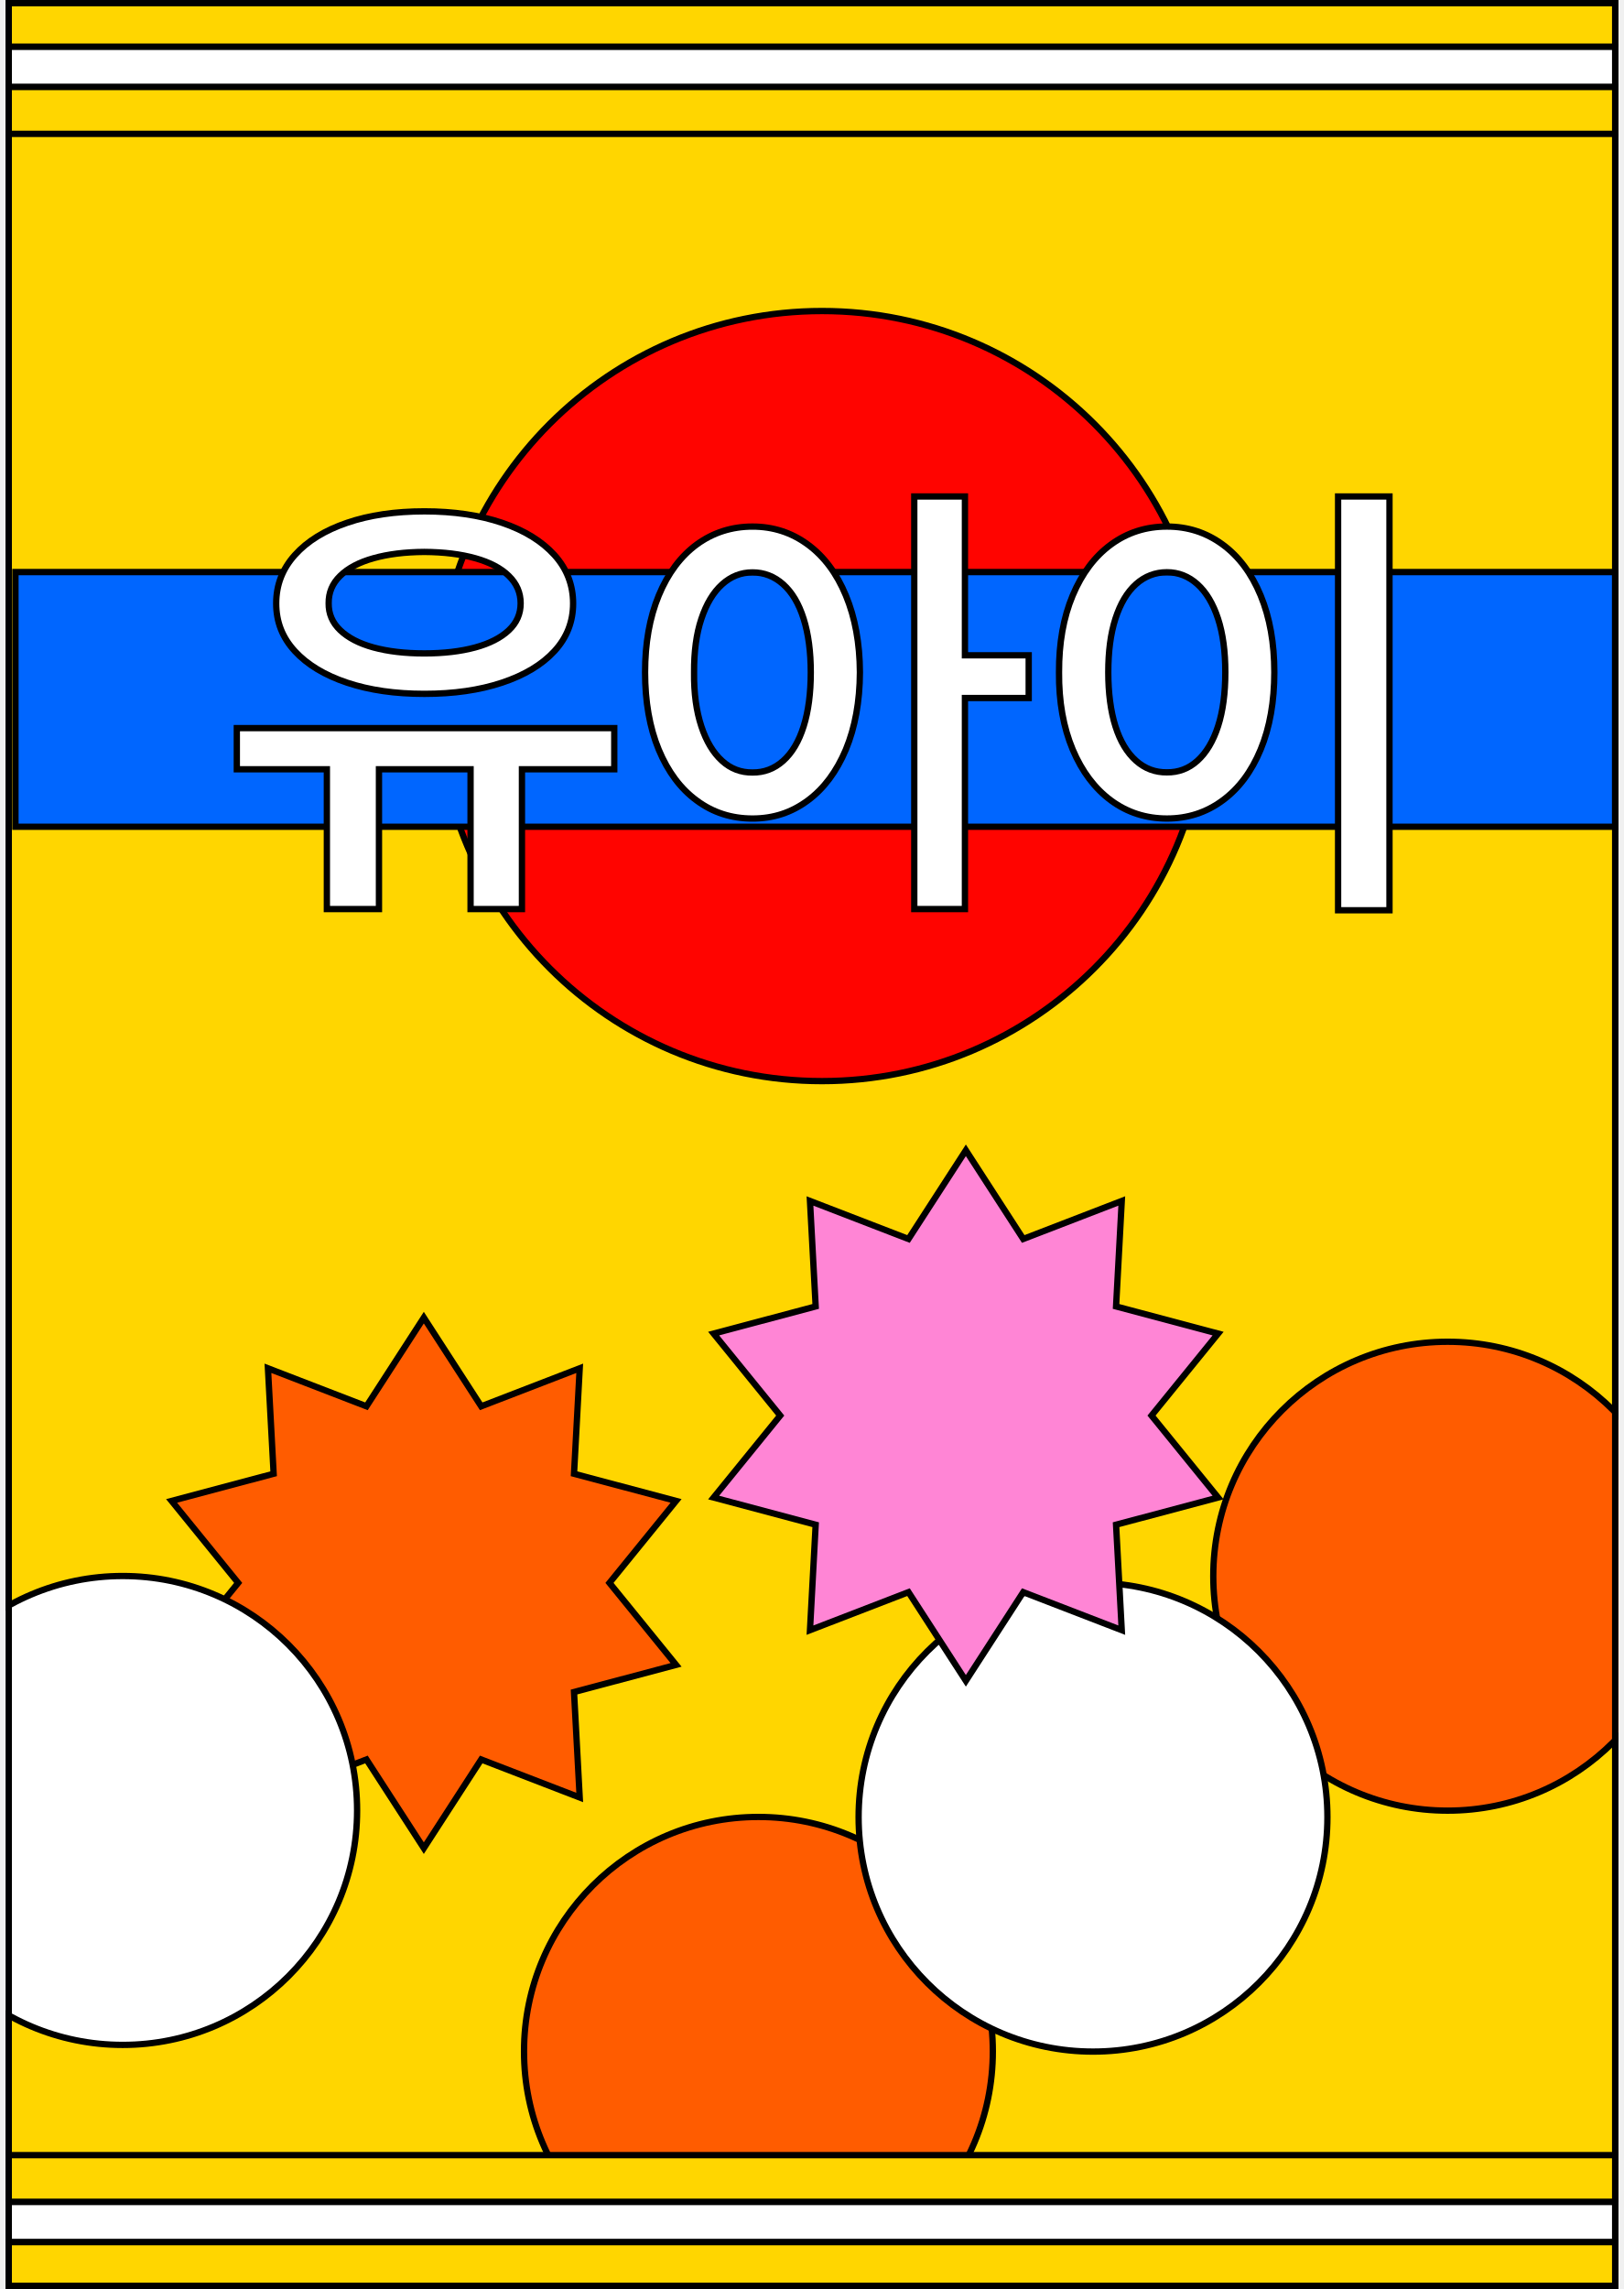
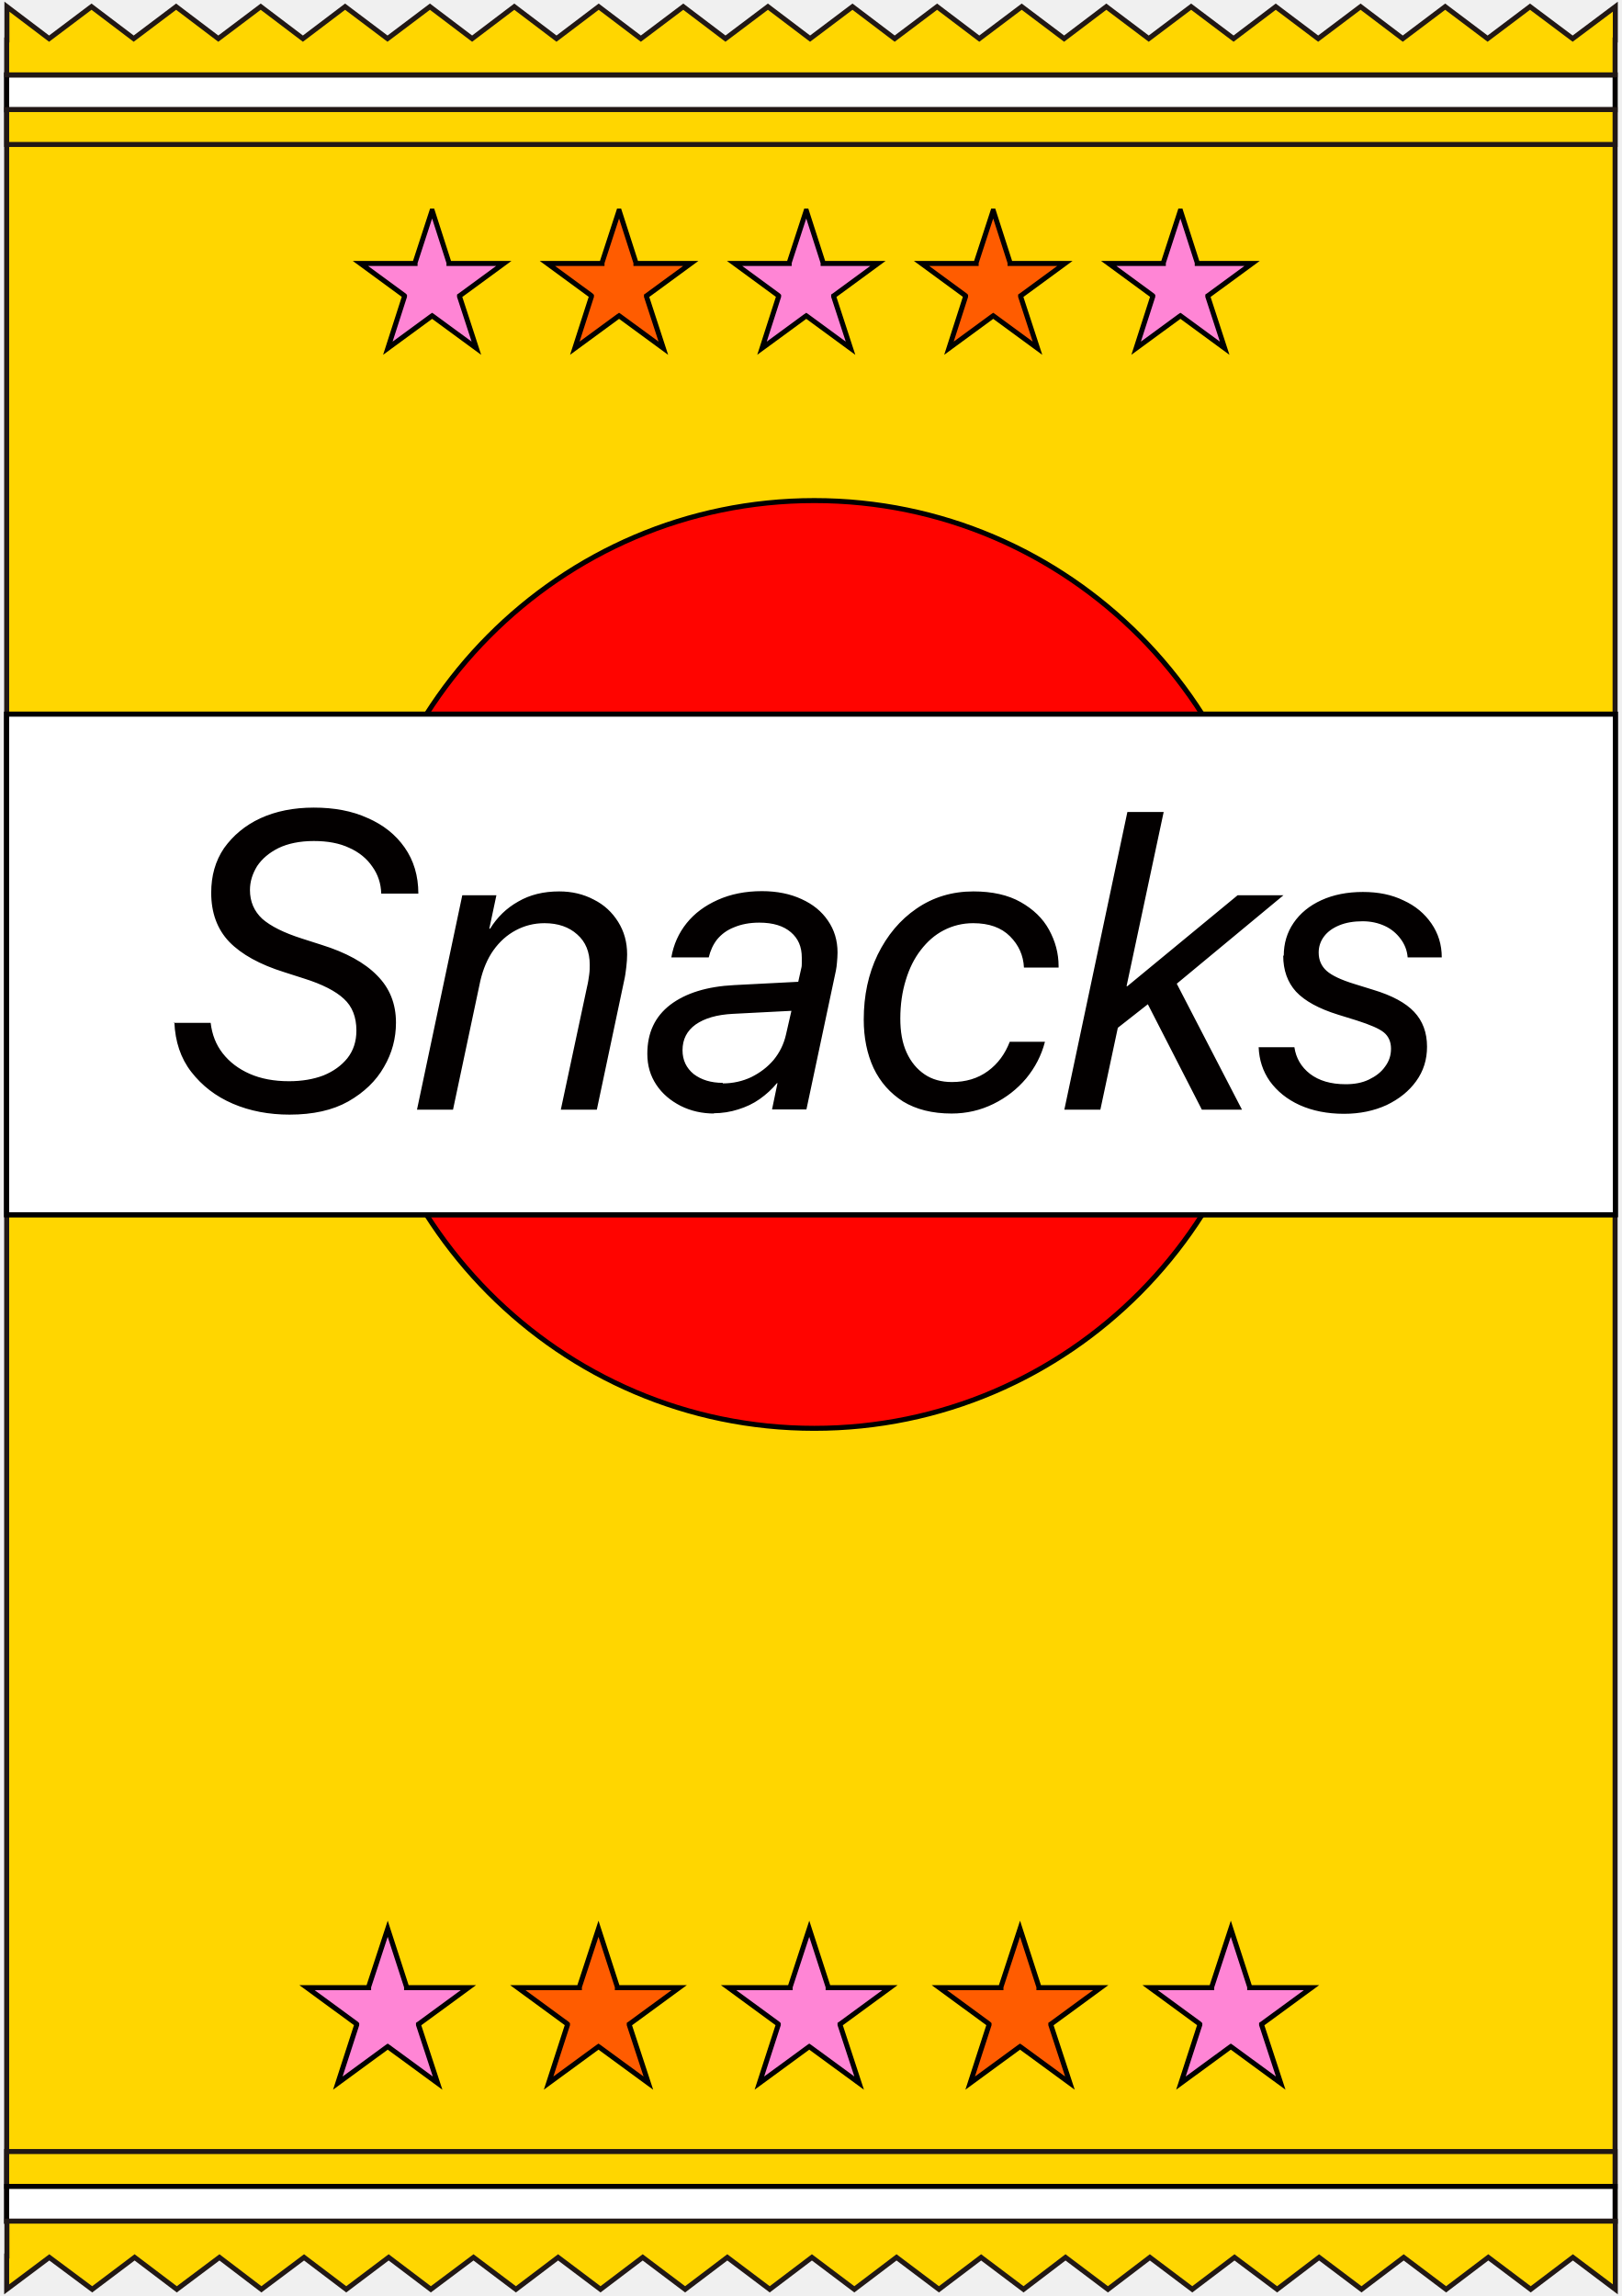
- <svg xmlns="http://www.w3.org/2000/svg" width="193" height="272" viewBox="0 0 193 272" fill="none">
-   <g clip-path="url(#clip0_9_27527)">
-     <rect x="0.664" width="191.673" height="272" fill="white" />
-     <rect x="0.664" width="191.673" height="272" fill="#FFD600" stroke="black" stroke-width="0.75" />
-     <circle cx="97.693" cy="82.713" r="45.754" fill="#FF0400" stroke="black" stroke-width="0.75" />
-     <rect x="1.834" y="67.977" width="190.127" height="30.267" fill="#0066FF" stroke="black" stroke-width="0.75" />
-     <path d="M41.252 81.121C43.91 82.012 46.963 82.45 50.441 82.45C53.919 82.45 56.987 82.012 59.659 81.121C62.331 80.231 64.409 78.987 65.893 77.375C67.378 75.763 68.113 73.869 68.113 71.706C68.113 69.543 67.378 67.592 65.893 65.952C64.409 64.312 62.331 63.026 59.659 62.121C56.987 61.216 53.919 60.764 50.441 60.764C46.963 60.764 43.895 61.216 41.252 62.121C38.594 63.026 36.53 64.298 35.045 65.952C33.561 67.606 32.826 69.515 32.826 71.706C32.826 73.897 33.561 75.763 35.045 77.375C36.53 78.987 38.594 80.231 41.252 81.121ZM40.432 68.426C41.365 67.507 42.68 66.814 44.39 66.334C46.101 65.853 48.108 65.599 50.427 65.585C52.76 65.599 54.781 65.853 56.492 66.334C58.203 66.814 59.532 67.507 60.465 68.426C61.412 69.345 61.878 70.434 61.878 71.692C61.878 72.95 61.412 74.01 60.465 74.901C59.517 75.792 58.188 76.47 56.478 76.937C54.753 77.403 52.745 77.644 50.427 77.644C48.108 77.644 46.101 77.403 44.39 76.937C42.68 76.47 41.365 75.778 40.432 74.887C39.499 73.996 39.046 72.922 39.06 71.692C39.046 70.419 39.499 69.331 40.432 68.426Z" fill="white" stroke="black" stroke-width="0.75" stroke-miterlimit="10" />
-     <path d="M73.004 86.521H28.146V91.412H38.848V108.024H45.04V91.412H55.926V108.024H62.033V91.412H73.004V86.521Z" fill="white" stroke="black" stroke-width="0.75" stroke-miterlimit="10" />
-     <path d="M95.993 64.694C94.07 63.28 91.879 62.573 89.433 62.573C86.987 62.573 84.753 63.28 82.816 64.694C80.894 66.108 79.381 68.129 78.292 70.759C77.204 73.388 76.667 76.442 76.667 79.891C76.667 83.341 77.204 86.465 78.292 89.081C79.381 91.696 80.88 93.718 82.816 95.132C84.739 96.559 86.945 97.266 89.433 97.266C91.921 97.266 94.056 96.559 95.993 95.132C97.929 93.704 99.428 91.682 100.531 89.067C101.619 86.437 102.185 83.383 102.199 79.891C102.185 76.428 101.619 73.388 100.531 70.759C99.442 68.129 97.929 66.108 95.993 64.694V64.694ZM95.512 86.31C94.946 88.105 94.141 89.463 93.08 90.41C92.02 91.357 90.804 91.809 89.433 91.795C88.061 91.809 86.846 91.357 85.814 90.41C84.767 89.463 83.947 88.105 83.354 86.31C82.76 84.514 82.463 82.38 82.491 79.906C82.477 77.446 82.76 75.325 83.354 73.544C83.947 71.763 84.767 70.391 85.814 69.444C86.86 68.497 88.061 68.016 89.433 68.016C90.804 68.016 92.02 68.483 93.08 69.43C94.141 70.377 94.946 71.734 95.512 73.53C96.077 75.325 96.36 77.446 96.36 79.906C96.36 82.366 96.077 84.529 95.512 86.31Z" fill="white" stroke="black" stroke-width="0.75" stroke-miterlimit="10" />
-     <path d="M122.26 77.868H114.682V58.995H108.66V108.023H114.682V82.944H122.26V77.868Z" fill="white" stroke="black" stroke-width="0.75" stroke-miterlimit="10" />
-     <path d="M145.289 64.691C147.226 66.105 148.739 68.127 149.827 70.756C150.916 73.386 151.453 76.439 151.453 79.889C151.453 83.338 150.916 86.449 149.827 89.064C148.739 91.694 147.226 93.715 145.289 95.129C143.352 96.557 141.147 97.264 138.687 97.264C136.227 97.264 133.993 96.557 132.057 95.129C130.12 93.701 128.593 91.68 127.49 89.064C126.387 86.435 125.836 83.381 125.864 79.889C125.85 76.425 126.387 73.386 127.49 70.756C128.593 68.127 130.12 66.105 132.057 64.691C133.993 63.278 136.199 62.571 138.687 62.571C141.175 62.571 143.352 63.278 145.289 64.691ZM135.011 69.413C133.951 70.36 133.145 71.732 132.565 73.527C131.986 75.323 131.717 77.457 131.717 79.889C131.717 82.321 132 84.512 132.565 86.293C133.131 88.089 133.951 89.446 135.011 90.393C136.072 91.34 137.301 91.793 138.687 91.778C140.058 91.793 141.274 91.34 142.32 90.393C143.366 89.446 144.186 88.089 144.766 86.293C145.346 84.498 145.628 82.363 145.628 79.889C145.628 77.415 145.346 75.308 144.766 73.527C144.186 71.746 143.366 70.374 142.32 69.427C141.274 68.48 140.058 67.999 138.687 67.999C137.316 67.999 136.072 68.466 135.011 69.413V69.413ZM165.138 108.164H159.031V58.994H165.138V108.164V108.164Z" fill="white" stroke="black" stroke-width="0.75" stroke-miterlimit="10" />
-     <path d="M57.429 134.627C57.468 134.627 57.504 134.62 57.536 134.606C57.568 134.592 57.594 134.573 57.615 134.548C57.635 134.522 57.649 134.492 57.655 134.458V134.458H57.584L57.584 134.458C57.578 134.48 57.568 134.498 57.553 134.514C57.539 134.53 57.521 134.542 57.5 134.55C57.478 134.559 57.455 134.563 57.429 134.563C57.393 134.563 57.361 134.553 57.335 134.535C57.309 134.516 57.289 134.49 57.275 134.456C57.26 134.421 57.253 134.381 57.253 134.334V134.334C57.253 134.287 57.26 134.246 57.275 134.212C57.289 134.178 57.309 134.151 57.335 134.133C57.361 134.114 57.393 134.105 57.428 134.105C57.454 134.105 57.478 134.11 57.499 134.119C57.52 134.129 57.538 134.142 57.553 134.16C57.567 134.177 57.578 134.198 57.584 134.222L57.584 134.223H57.655L57.655 134.222C57.65 134.186 57.636 134.155 57.615 134.128C57.594 134.1 57.568 134.079 57.535 134.064C57.503 134.048 57.468 134.04 57.428 134.04C57.377 134.04 57.334 134.052 57.297 134.076C57.26 134.1 57.231 134.134 57.211 134.178C57.191 134.221 57.181 134.273 57.181 134.334V134.334C57.181 134.394 57.191 134.446 57.211 134.49C57.231 134.534 57.26 134.568 57.297 134.591C57.334 134.615 57.378 134.627 57.429 134.627ZM57.768 134.614H57.835V134.029H57.768V134.614ZM58.08 134.621C58.099 134.621 58.116 134.619 58.132 134.614C58.148 134.608 58.162 134.6 58.174 134.59C58.187 134.58 58.198 134.567 58.206 134.552H58.213V134.614H58.28V134.327C58.28 134.298 58.274 134.274 58.262 134.253C58.249 134.232 58.231 134.216 58.208 134.205C58.184 134.194 58.155 134.188 58.121 134.188C58.091 134.188 58.065 134.193 58.041 134.202C58.018 134.211 57.999 134.224 57.984 134.24C57.97 134.257 57.961 134.276 57.957 134.298L57.957 134.3H58.024L58.025 134.299C58.03 134.283 58.041 134.27 58.057 134.261C58.073 134.252 58.094 134.248 58.119 134.248C58.15 134.248 58.173 134.255 58.189 134.268C58.205 134.282 58.213 134.302 58.213 134.327V134.458C58.213 134.478 58.208 134.496 58.197 134.511C58.187 134.527 58.173 134.54 58.155 134.549C58.137 134.558 58.117 134.563 58.094 134.563C58.07 134.563 58.049 134.557 58.033 134.545C58.017 134.533 58.009 134.517 58.009 134.496V134.495C58.009 134.474 58.017 134.458 58.031 134.447C58.046 134.435 58.069 134.429 58.101 134.427L58.246 134.418V134.364L58.093 134.373C58.06 134.375 58.033 134.381 58.01 134.391C57.987 134.401 57.97 134.415 57.958 134.433C57.946 134.45 57.94 134.471 57.94 134.496V134.497C57.94 134.522 57.946 134.545 57.958 134.563C57.971 134.582 57.987 134.596 58.008 134.606C58.03 134.616 58.053 134.621 58.08 134.621ZM58.547 134.621C58.579 134.621 58.608 134.616 58.633 134.605C58.658 134.595 58.678 134.58 58.693 134.561C58.708 134.542 58.715 134.52 58.715 134.495V134.494C58.715 134.464 58.706 134.44 58.686 134.423C58.667 134.405 58.638 134.391 58.598 134.381L58.534 134.366C58.518 134.362 58.504 134.357 58.494 134.351C58.483 134.346 58.476 134.34 58.471 134.332C58.466 134.325 58.464 134.317 58.464 134.308V134.307C58.464 134.294 58.467 134.284 58.475 134.274C58.482 134.265 58.493 134.258 58.505 134.252C58.519 134.247 58.533 134.244 58.55 134.244C58.575 134.244 58.596 134.249 58.612 134.26C58.627 134.27 58.637 134.284 58.642 134.3H58.708C58.705 134.277 58.697 134.258 58.683 134.241C58.669 134.224 58.651 134.211 58.628 134.202C58.605 134.193 58.58 134.188 58.55 134.188C58.521 134.188 58.494 134.193 58.471 134.204C58.447 134.215 58.428 134.229 58.415 134.247C58.401 134.266 58.395 134.287 58.395 134.31V134.31C58.395 134.33 58.398 134.348 58.407 134.362C58.414 134.377 58.427 134.389 58.444 134.399C58.461 134.409 58.482 134.417 58.508 134.423L58.573 134.439C58.599 134.445 58.618 134.453 58.629 134.463C58.64 134.473 58.646 134.485 58.646 134.499V134.5C58.646 134.513 58.642 134.524 58.634 134.534C58.625 134.544 58.614 134.551 58.599 134.557C58.585 134.562 58.569 134.565 58.55 134.565C58.523 134.565 58.502 134.56 58.485 134.549C58.468 134.539 58.457 134.525 58.452 134.507H58.382C58.385 134.53 58.393 134.55 58.408 134.567C58.422 134.584 58.441 134.598 58.465 134.607C58.489 134.617 58.516 134.621 58.547 134.621ZM58.956 134.621C58.988 134.621 59.016 134.616 59.041 134.605C59.067 134.595 59.087 134.58 59.102 134.561C59.116 134.542 59.124 134.52 59.124 134.495V134.494C59.124 134.464 59.114 134.44 59.095 134.423C59.075 134.405 59.046 134.391 59.007 134.381L58.942 134.366C58.926 134.362 58.913 134.357 58.902 134.351C58.892 134.346 58.884 134.34 58.88 134.332C58.875 134.325 58.872 134.317 58.872 134.308V134.307C58.872 134.294 58.876 134.284 58.883 134.274C58.891 134.265 58.901 134.258 58.914 134.252C58.927 134.247 58.942 134.244 58.958 134.244C58.984 134.244 59.004 134.249 59.02 134.26C59.036 134.27 59.046 134.284 59.05 134.3H59.117C59.114 134.277 59.105 134.258 59.091 134.241C59.077 134.224 59.059 134.211 59.036 134.202C59.014 134.193 58.988 134.188 58.959 134.188C58.929 134.188 58.903 134.193 58.879 134.204C58.856 134.215 58.837 134.229 58.823 134.247C58.81 134.266 58.803 134.287 58.803 134.31V134.31C58.803 134.33 58.807 134.348 58.815 134.362C58.823 134.377 58.836 134.389 58.852 134.399C58.869 134.409 58.891 134.417 58.917 134.423L58.982 134.439C59.008 134.445 59.026 134.453 59.038 134.463C59.049 134.473 59.055 134.485 59.055 134.499V134.5C59.055 134.513 59.05 134.524 59.042 134.534C59.034 134.544 59.023 134.551 59.008 134.557C58.994 134.562 58.977 134.565 58.958 134.565C58.932 134.565 58.91 134.56 58.894 134.549C58.877 134.539 58.866 134.525 58.86 134.507H58.791C58.794 134.53 58.802 134.55 58.816 134.567C58.831 134.584 58.85 134.598 58.874 134.607C58.898 134.617 58.925 134.621 58.956 134.621ZM59.23 134.614H59.298V134.195H59.23V134.614ZM59.264 134.115C59.277 134.115 59.288 134.11 59.297 134.101C59.306 134.092 59.311 134.081 59.311 134.068C59.311 134.055 59.306 134.044 59.297 134.035C59.288 134.026 59.277 134.021 59.264 134.021C59.252 134.021 59.241 134.026 59.231 134.035C59.222 134.044 59.218 134.055 59.218 134.068C59.218 134.081 59.222 134.092 59.231 134.101C59.241 134.11 59.252 134.115 59.264 134.115ZM59.596 134.621C59.63 134.621 59.659 134.616 59.683 134.605C59.706 134.594 59.726 134.578 59.74 134.559C59.755 134.539 59.765 134.517 59.77 134.492L59.771 134.487L59.704 134.488L59.704 134.49C59.696 134.513 59.683 134.531 59.665 134.543C59.647 134.556 59.624 134.562 59.596 134.562C59.571 134.562 59.55 134.555 59.531 134.542C59.513 134.529 59.498 134.511 59.488 134.487C59.478 134.464 59.473 134.436 59.473 134.404V134.403C59.473 134.371 59.478 134.344 59.488 134.321C59.498 134.298 59.512 134.28 59.531 134.267C59.549 134.254 59.571 134.248 59.596 134.248C59.626 134.248 59.65 134.255 59.669 134.27C59.687 134.284 59.699 134.302 59.704 134.322L59.704 134.324H59.772L59.771 134.321C59.767 134.296 59.758 134.274 59.743 134.254C59.728 134.234 59.708 134.218 59.684 134.206C59.659 134.194 59.63 134.188 59.596 134.188C59.557 134.188 59.523 134.197 59.494 134.215C59.465 134.232 59.443 134.257 59.428 134.289C59.412 134.321 59.404 134.359 59.404 134.403V134.404C59.404 134.448 59.412 134.486 59.428 134.519C59.444 134.551 59.466 134.577 59.495 134.595C59.523 134.612 59.557 134.621 59.596 134.621ZM59.874 134.614H59.942V134.366C59.942 134.342 59.946 134.321 59.955 134.303C59.964 134.285 59.977 134.272 59.993 134.262C60.009 134.253 60.029 134.248 60.051 134.248C60.084 134.248 60.109 134.257 60.124 134.275C60.141 134.294 60.149 134.321 60.149 134.359V134.614H60.216V134.343C60.216 134.31 60.211 134.282 60.199 134.259C60.188 134.236 60.171 134.218 60.149 134.206C60.128 134.194 60.101 134.188 60.07 134.188C60.039 134.188 60.014 134.194 59.994 134.207C59.974 134.219 59.959 134.236 59.948 134.258H59.942V134.029H59.874V134.614ZM60.509 134.621C60.534 134.621 60.556 134.618 60.576 134.612C60.596 134.606 60.613 134.597 60.627 134.586C60.642 134.576 60.654 134.564 60.663 134.55C60.672 134.537 60.679 134.523 60.682 134.509L60.683 134.506H60.615L60.614 134.509C60.61 134.517 60.604 134.526 60.595 134.534C60.586 134.542 60.574 134.548 60.56 134.553C60.546 134.559 60.53 134.561 60.511 134.561C60.486 134.561 60.464 134.556 60.445 134.545C60.426 134.533 60.412 134.517 60.402 134.496C60.392 134.475 60.387 134.449 60.387 134.419V134.393C60.387 134.361 60.392 134.335 60.402 134.313C60.413 134.292 60.426 134.276 60.444 134.265C60.462 134.254 60.482 134.248 60.505 134.248C60.527 134.248 60.547 134.254 60.565 134.264C60.582 134.274 60.596 134.29 60.605 134.311C60.615 134.333 60.62 134.36 60.62 134.393V134.419L60.654 134.37H60.352V134.424H60.688V134.398C60.688 134.356 60.681 134.32 60.666 134.288C60.651 134.257 60.63 134.232 60.603 134.214C60.576 134.197 60.543 134.188 60.505 134.188C60.467 134.188 60.434 134.197 60.406 134.216C60.378 134.234 60.356 134.259 60.34 134.292C60.325 134.325 60.318 134.363 60.318 134.406V134.406C60.318 134.45 60.325 134.488 60.34 134.52C60.356 134.553 60.378 134.577 60.407 134.595C60.435 134.613 60.469 134.621 60.509 134.621Z" fill="#FFD600" />
-     <circle cx="90.138" cy="243.766" r="27.859" fill="#FF5C00" stroke="black" stroke-width="0.75" />
-     <circle cx="172.056" cy="187.298" r="27.859" fill="#FF5C00" stroke="black" stroke-width="0.75" />
-     <circle cx="129.903" cy="215.93" r="27.859" fill="white" stroke="black" stroke-width="0.75" />
-     <rect x="0.664" width="191.673" height="5.567" fill="#FFD600" stroke="black" stroke-width="0.75" />
-     <rect x="0.664" y="256.094" width="191.673" height="5.567" fill="#FFD600" stroke="black" stroke-width="0.75" />
-     <rect x="0.664" y="5.567" width="191.673" height="4.772" fill="white" stroke="black" stroke-width="0.75" />
-     <rect x="0.664" y="261.661" width="191.673" height="4.772" fill="white" stroke="black" stroke-width="0.75" />
-     <rect x="0.664" y="10.339" width="191.673" height="5.567" fill="#FFD600" stroke="black" stroke-width="0.75" />
-     <rect x="0.664" y="266.433" width="191.673" height="5.567" fill="#FFD600" stroke="black" stroke-width="0.75" />
-     <path d="M50.371 156.573L57.024 166.853L57.19 167.109L57.474 167L68.898 162.593L68.238 174.82L68.222 175.125L68.516 175.203L80.349 178.353L72.628 187.857L72.436 188.094L72.628 188.33L80.349 197.834L68.516 200.984L68.222 201.063L68.238 201.367L68.898 213.594L57.474 209.188L57.19 209.078L57.024 209.334L50.371 219.614L43.719 209.334L43.553 209.078L43.269 209.188L31.844 213.594L32.505 201.367L32.521 201.063L32.227 200.984L20.394 197.834L28.115 188.33L28.307 188.094L28.115 187.857L20.394 178.353L32.227 175.203L32.521 175.125L32.505 174.82L31.844 162.593L43.269 167L43.553 167.109L43.719 166.853L50.371 156.573Z" fill="#FF5C00" stroke="black" stroke-width="0.75" />
-     <path d="M114.792 136.69L121.445 146.97L121.611 147.226L121.895 147.117L133.32 142.71L132.659 154.937L132.643 155.242L132.937 155.32L144.77 158.47L137.049 167.974L136.857 168.211L137.049 168.447L144.77 177.951L132.937 181.101L132.643 181.18L132.659 181.484L133.32 193.711L121.895 189.304L121.611 189.195L121.445 189.451L114.792 199.731L108.14 189.451L107.974 189.195L107.69 189.304L96.265 193.711L96.926 181.484L96.942 181.18L96.648 181.101L84.815 177.951L92.536 168.447L92.728 168.211L92.536 167.974L84.815 158.47L96.648 155.32L96.942 155.242L96.926 154.937L96.265 142.71L107.69 147.117L107.974 147.226L108.14 146.97L114.792 136.69Z" fill="#FF85D5" stroke="black" stroke-width="0.75" />
-     <circle cx="14.582" cy="215.135" r="27.859" fill="white" stroke="black" stroke-width="0.75" />
-   </g>
-   <rect x="1.039" y="0.375" width="190.923" height="271.25" stroke="black" stroke-width="0.75" />
-   <defs>
-     <clipPath id="clip0_9_27527">
-       <rect x="0.664" width="191.673" height="272" fill="white" />
-     </clipPath>
-   </defs>
+ <svg xmlns="http://www.w3.org/2000/svg" width="243" height="344" viewBox="0 0 243 344" fill="none">
+   <path d="M241.966 11.221H1V332.78H241.966V11.221Z" fill="#FFD600" stroke="#211815" stroke-width="0.75" stroke-miterlimit="10" />
+   <path d="M241.966 11.221H1V16.45H241.966V11.221Z" fill="white" stroke="#030000" stroke-width="0.75" stroke-miterlimit="10" />
+   <path d="M241.966 16.416H1V21.645H241.966V16.416Z" fill="#FFD600" stroke="#211815" stroke-width="0.75" stroke-miterlimit="10" />
+   <path d="M241.966 322.355H1V327.584H241.966V322.355Z" fill="#FFD600" stroke="#211815" stroke-width="0.75" stroke-miterlimit="10" />
+   <path d="M241.966 327.584H1V332.813H241.966V327.584Z" fill="white" stroke="#030000" stroke-width="0.75" stroke-miterlimit="10" />
+   <path d="M235.611 5.788L229.222 1L222.867 5.788L216.512 1L210.158 5.788L203.837 1L197.482 5.788L191.128 1L184.807 5.788L178.452 1L172.098 5.788L165.743 1L159.422 5.788L153.068 1L146.713 5.788L140.393 1L134.038 5.788L127.717 1L121.363 5.788L115.042 1L108.687 5.788L102.367 1L96.012 5.788L89.692 1L83.371 5.788L77.051 1L70.731 5.788L64.41 1L58.055 5.788L51.701 1L45.38 5.788L39.06 1L32.705 5.788L26.385 1L20.03 5.788L13.71 1L7.355 5.788L1.034 1V5.991H1V11.221H241.966V5.991H242V1L235.611 5.788Z" fill="#FFD600" stroke="#211815" stroke-width="0.75" stroke-miterlimit="10" />
+   <path d="M7.389 338.212L13.813 343L20.167 338.212L26.488 343L32.877 338.212L39.163 343L45.552 338.212L51.872 343L58.227 338.212L64.548 343L70.937 338.212L77.291 343L83.612 338.212L89.967 343L96.287 338.212L102.642 343L108.962 338.212L115.317 343L121.637 338.212L127.992 343L134.313 338.212L140.667 343L146.988 338.212L153.343 343L159.629 338.212L165.983 343L172.269 338.212L178.624 343L184.945 338.212L191.334 343L197.62 338.212L203.974 343L210.295 338.212L216.65 343L222.97 338.212L229.325 343L235.645 338.212L242 343V338.008V332.779H1.034V338.008H1V343L7.389 338.212Z" fill="#FFD600" stroke="#211815" stroke-width="0.75" stroke-miterlimit="10" />
+   <path d="M122 214C160.108 214 191 182.884 191 144.5C191 106.116 160.108 75 122 75C83.892 75 53 106.116 53 144.5C53 182.884 83.892 214 122 214Z" fill="#FF0400" stroke="black" stroke-width="0.75" stroke-miterlimit="10" />
+   <path d="M58.086 288.977L60.913 297.703V297.805H70.171L62.799 303.204L62.698 303.272V303.374L65.559 312.101L58.187 306.702L58.086 306.634L57.985 306.702L50.612 312.101L53.44 303.374V303.272L53.373 303.204L46 297.805H55.224V297.703L58.086 288.977V288.977Z" fill="#FF85D5" stroke="black" stroke-width="0.75" stroke-miterlimit="10" />
+   <path d="M89.663 288.977L92.491 297.703V297.805H101.749L94.376 303.204L94.275 303.272V303.374L97.137 312.101L89.764 306.702L89.663 306.634L89.562 306.702L82.19 312.101L85.017 303.374V303.272L84.95 303.204L77.578 297.805H86.802V297.703L89.663 288.977V288.977Z" fill="#FF5C00" stroke="black" stroke-width="0.75" stroke-miterlimit="10" />
+   <path d="M121.241 288.977L124.069 297.703V297.805H133.326L125.954 303.204L125.853 303.272V303.374L128.714 312.101L121.342 306.702L121.241 306.634L121.14 306.702L113.767 312.101L116.595 303.374V303.272L116.528 303.204L109.155 297.805H118.379V297.703L121.241 288.977V288.977Z" fill="#FF85D5" stroke="black" stroke-width="0.75" stroke-miterlimit="10" />
+   <path d="M152.818 288.977L155.646 297.703V297.805H164.904L157.531 303.204L157.43 303.272V303.374L160.292 312.101L152.919 306.702L152.818 306.634L152.717 306.702L145.345 312.101L148.173 303.374V303.272L148.105 303.204L140.733 297.805H149.957V297.703L152.818 288.977V288.977Z" fill="#FF5C00" stroke="black" stroke-width="0.75" stroke-miterlimit="10" />
+   <path d="M184.396 288.977L187.224 297.703V297.805H196.482L189.109 303.204L189.008 303.272V303.374L191.869 312.101L184.497 306.702L184.396 306.634L184.295 306.702L176.922 312.101L179.75 303.374V303.272L179.683 303.204L172.31 297.805H181.534V297.703L184.396 288.977V288.977Z" fill="#FF85D5" stroke="black" stroke-width="0.75" stroke-miterlimit="10" />
+   <path d="M64.773 31.628L67.264 39.37V39.472H75.478L68.947 44.259L68.846 44.327V44.429L71.371 52.171L64.84 47.383L64.739 47.315L64.638 47.383L58.107 52.171L60.598 44.429V44.327L60.531 44.259L54 39.472H62.181V39.37L64.705 31.628H64.773Z" fill="#FF85D5" stroke="black" stroke-width="0.75" stroke-miterlimit="10" />
+   <path d="M92.782 31.628L95.273 39.37V39.472H103.487L96.956 44.259L96.855 44.327V44.429L99.38 52.171L92.849 47.383L92.748 47.315L92.647 47.383L86.116 52.171L88.607 44.429V44.327L88.54 44.259L82.009 39.472H90.19V39.37L92.715 31.628H92.782Z" fill="#FF5C00" stroke="black" stroke-width="0.75" stroke-miterlimit="10" />
+   <path d="M120.825 31.628L123.316 39.37V39.472H131.53L124.999 44.259L124.898 44.327V44.429L127.423 52.171L120.892 47.383L120.791 47.315L120.69 47.383L114.159 52.171L116.65 44.429V44.327L116.583 44.259L110.052 39.472H118.232V39.37L120.757 31.628H120.825Z" fill="#FF85D5" stroke="black" stroke-width="0.75" stroke-miterlimit="10" />
+   <path d="M148.834 31.628L151.325 39.37V39.472H159.539L153.008 44.259L152.907 44.327V44.429L155.432 52.171L148.901 47.383L148.8 47.315L148.699 47.383L142.168 52.171L144.659 44.429V44.327L144.592 44.259L138.061 39.472H146.241V39.37L148.766 31.628H148.834Z" fill="#FF5C00" stroke="black" stroke-width="0.75" stroke-miterlimit="10" />
+   <path d="M176.876 31.628L179.368 39.37V39.472H187.582L181.051 44.259L180.95 44.327V44.429L183.475 52.171L176.944 47.383L176.843 47.315L176.742 47.383L170.211 52.171L172.702 44.429V44.327L172.635 44.259L166.104 39.472H174.284V39.37L176.809 31.628H176.876Z" fill="#FF85D5" stroke="black" stroke-width="0.75" stroke-miterlimit="10" />
+   <path d="M1 182L242 182V107L1 107V182Z" fill="white" stroke="black" stroke-width="0.75" stroke-miterlimit="10" />
+   <path d="M1 182L242 182V107L1 107V182Z" fill="white" stroke="black" stroke-width="0.75" stroke-miterlimit="10" />
+   <path d="M26.123 153.171C26.245 156.044 27.063 158.547 28.658 160.599C30.252 162.65 32.297 164.251 34.872 165.359C37.448 166.467 40.31 167 43.377 167C46.893 167 49.837 166.343 52.167 165.03C54.539 163.676 56.338 161.953 57.524 159.86C58.75 157.767 59.323 155.551 59.323 153.212C59.323 150.381 58.382 148.042 56.501 146.154C54.621 144.226 51.84 142.707 48.16 141.558L45.217 140.615C42.518 139.753 40.556 138.768 39.288 137.66C38.062 136.511 37.448 135.075 37.448 133.351C37.448 132.079 37.816 130.93 38.511 129.781C39.247 128.674 40.31 127.771 41.7 127.073C43.132 126.376 44.931 126.006 47.016 126.006C49.101 126.006 50.859 126.335 52.331 127.032C53.803 127.689 54.948 128.632 55.765 129.822C56.624 131.012 57.074 132.367 57.115 133.885H62.675C62.675 131.218 61.98 128.92 60.631 126.991C59.282 125.062 57.442 123.585 55.07 122.559C52.74 121.492 50.041 121 47.016 121C43.99 121 41.333 121.533 39.002 122.6C36.712 123.667 34.913 125.186 33.564 127.073C32.256 129.002 31.642 131.218 31.642 133.762C31.642 136.757 32.542 139.219 34.341 141.107C36.181 142.995 38.92 144.513 42.6 145.662L45.544 146.606C48.283 147.467 50.287 148.493 51.513 149.642C52.781 150.791 53.394 152.392 53.394 154.402C53.394 156.044 52.944 157.398 52.045 158.547C51.145 159.655 49.959 160.517 48.447 161.132C46.934 161.707 45.217 161.994 43.295 161.994C41.046 161.994 39.084 161.624 37.407 160.886C35.731 160.147 34.382 159.121 33.36 157.808C32.337 156.495 31.765 154.977 31.561 153.253H26L26.123 153.171ZM62.471 166.261H67.868L71.957 146.975C72.365 145.211 73.02 143.651 73.919 142.379C74.859 141.066 75.963 140.081 77.272 139.384C78.58 138.686 80.011 138.317 81.565 138.317C83.609 138.317 85.245 138.891 86.471 139.999C87.739 141.107 88.352 142.625 88.352 144.554C88.352 144.964 88.352 145.457 88.27 146.031C88.189 146.606 88.107 147.221 87.943 147.878L84.018 166.261H89.415L93.504 146.934C93.667 146.236 93.749 145.58 93.831 144.882C93.913 144.185 93.954 143.569 93.954 142.995C93.954 141.148 93.504 139.548 92.604 138.112C91.705 136.675 90.519 135.567 88.965 134.788C87.412 133.967 85.694 133.557 83.773 133.557C81.442 133.557 79.398 134.049 77.64 135.075C75.882 136.06 74.492 137.414 73.428 139.137H73.306L74.369 134.131H69.258L62.471 166.261V166.261ZM108.305 162.24C106.506 162.24 105.075 161.789 103.93 160.927C102.826 160.024 102.253 158.834 102.253 157.357C102.253 155.715 102.908 154.443 104.216 153.5C105.565 152.556 107.405 152.022 109.818 151.899L118.567 151.448L117.75 155.018C117.422 156.454 116.809 157.685 115.91 158.793C114.969 159.901 113.865 160.722 112.557 161.378C111.249 161.994 109.818 162.322 108.264 162.322L108.305 162.24ZM106.874 166.795C108.182 166.795 109.45 166.59 110.594 166.22C111.78 165.851 112.843 165.359 113.824 164.661C114.806 163.963 115.664 163.184 116.4 162.281H116.482L115.664 166.22H120.816L125.232 145.416C125.314 145.046 125.354 144.636 125.395 144.185C125.436 143.692 125.477 143.2 125.477 142.707C125.477 140.902 124.986 139.302 124.046 137.947C123.106 136.552 121.797 135.485 120.08 134.706C118.404 133.926 116.4 133.516 114.151 133.516C111.657 133.516 109.45 133.967 107.528 134.829C105.606 135.69 104.053 136.839 102.867 138.317C101.681 139.794 100.904 141.517 100.577 143.446H106.179C106.424 142.42 106.833 141.517 107.446 140.738C108.1 139.958 108.918 139.343 109.981 138.932C111.044 138.481 112.312 138.235 113.743 138.235C115.828 138.235 117.382 138.727 118.485 139.671C119.589 140.615 120.121 141.846 120.121 143.487C120.121 143.774 120.121 144.021 120.121 144.308C120.121 144.554 120.121 144.8 120.039 145.087L119.589 147.098L110.022 147.591C105.933 147.796 102.744 148.781 100.414 150.545C98.124 152.31 96.979 154.731 96.979 157.89C96.979 159.655 97.429 161.173 98.328 162.527C99.228 163.881 100.454 164.907 101.967 165.687C103.521 166.467 105.197 166.836 107.037 166.836L106.874 166.795ZM145.839 133.557C142.649 133.557 139.787 134.418 137.293 136.142C134.84 137.824 132.918 140.122 131.487 143.036C130.097 145.908 129.402 149.15 129.402 152.761C129.402 155.469 129.893 157.89 130.874 160.024C131.896 162.158 133.368 163.799 135.29 165.03C137.252 166.22 139.665 166.836 142.568 166.836C144.816 166.836 146.902 166.343 148.823 165.4C150.745 164.456 152.38 163.184 153.73 161.583C155.079 159.942 156.019 158.136 156.551 156.085H151.277C150.581 157.89 149.518 159.368 148.006 160.475C146.493 161.583 144.694 162.117 142.609 162.117C141.055 162.117 139.665 161.748 138.52 160.968C137.375 160.188 136.476 159.121 135.821 157.685C135.167 156.249 134.881 154.566 134.881 152.597C134.881 150.504 135.167 148.575 135.699 146.852C136.23 145.087 136.966 143.61 137.947 142.338C138.929 141.066 140.033 140.081 141.382 139.384C142.731 138.686 144.203 138.317 145.798 138.317C148.169 138.317 150.009 138.973 151.317 140.286C152.626 141.599 153.321 143.159 153.403 144.964H158.595V144.759C158.595 142.83 158.105 141.025 157.164 139.302C156.224 137.578 154.793 136.224 152.912 135.157C151.031 134.09 148.66 133.557 145.839 133.557V133.557ZM164.851 166.261L167.468 153.992L171.965 150.463L180.061 166.261H186.071L176.299 147.385L192.286 134.131H185.417L168.899 147.755H168.776L174.337 121.657H168.899L159.454 166.261H164.892H164.851ZM192.245 143.159C192.245 145.375 192.899 147.18 194.167 148.575C195.475 149.971 197.56 151.12 200.463 152.022L203.243 152.884C205.288 153.541 206.637 154.115 207.332 154.69C208.027 155.264 208.395 156.085 208.395 157.111C208.395 158.136 208.109 158.998 207.496 159.819C206.923 160.64 206.105 161.255 205.083 161.748C204.061 162.24 202.916 162.445 201.608 162.445C199.359 162.445 197.601 161.912 196.252 160.886C194.943 159.86 194.167 158.547 193.921 156.905H188.565C188.647 158.793 189.178 160.475 190.241 161.994C191.345 163.512 192.817 164.702 194.698 165.564C196.62 166.426 198.828 166.877 201.363 166.877C203.734 166.877 205.86 166.426 207.741 165.564C209.622 164.661 211.094 163.471 212.157 161.994C213.261 160.475 213.792 158.752 213.792 156.823C213.792 154.69 213.138 152.966 211.87 151.612C210.603 150.258 208.559 149.15 205.697 148.288L202.916 147.426C200.913 146.811 199.523 146.154 198.746 145.457C197.969 144.759 197.56 143.856 197.56 142.707C197.56 141.805 197.846 140.984 198.378 140.286C198.909 139.589 199.645 139.055 200.627 138.645C201.608 138.235 202.794 138.029 204.143 138.029C205.369 138.029 206.473 138.276 207.455 138.727C208.436 139.178 209.213 139.835 209.826 140.656C210.439 141.476 210.807 142.379 210.889 143.446H216C216 141.517 215.468 139.835 214.446 138.358C213.424 136.88 212.075 135.731 210.276 134.911C208.518 134.049 206.514 133.639 204.184 133.639C201.853 133.639 199.768 134.049 197.969 134.87C196.17 135.69 194.78 136.839 193.799 138.276C192.817 139.712 192.327 141.353 192.327 143.2L192.245 143.159Z" fill="#030000" />
</svg>
